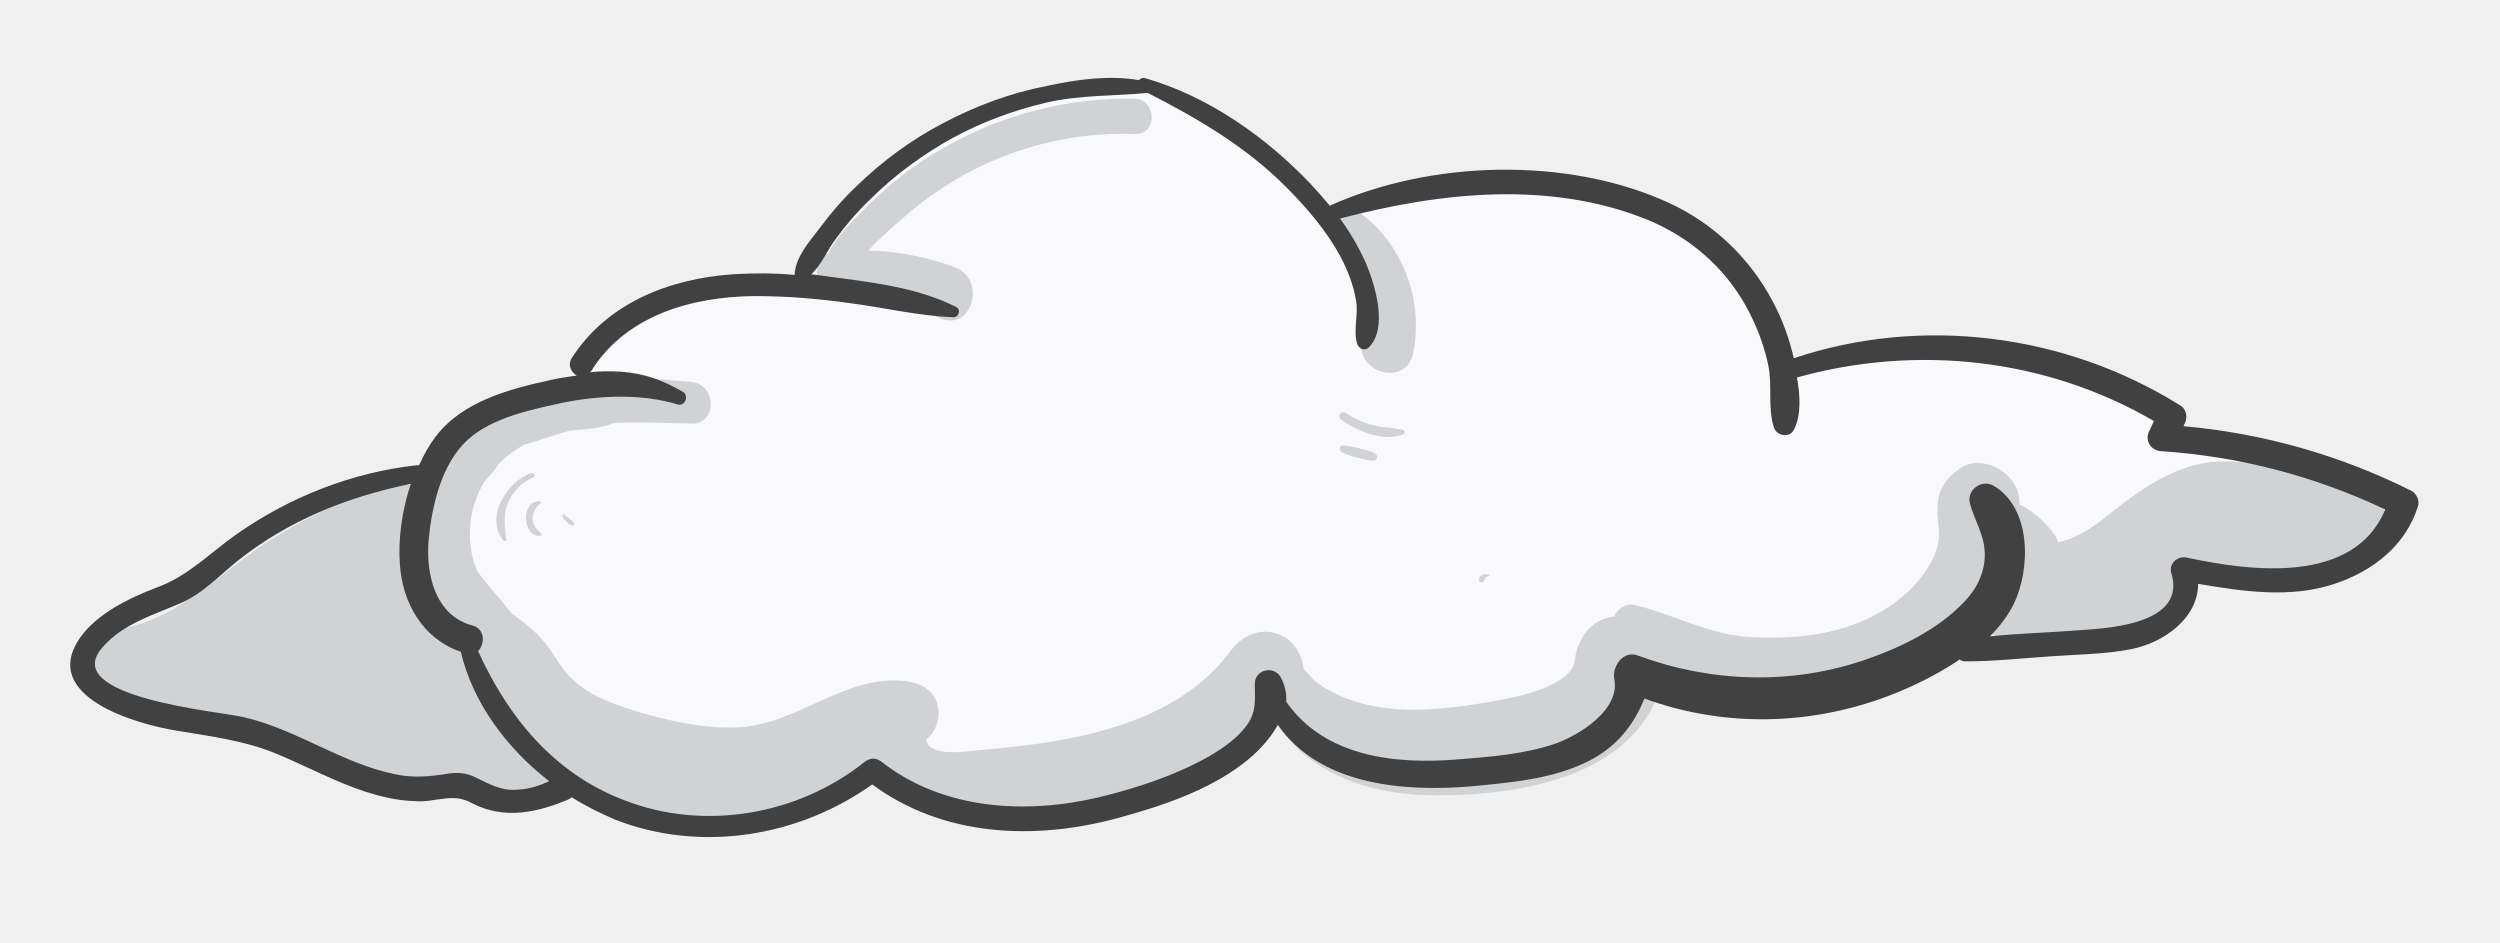
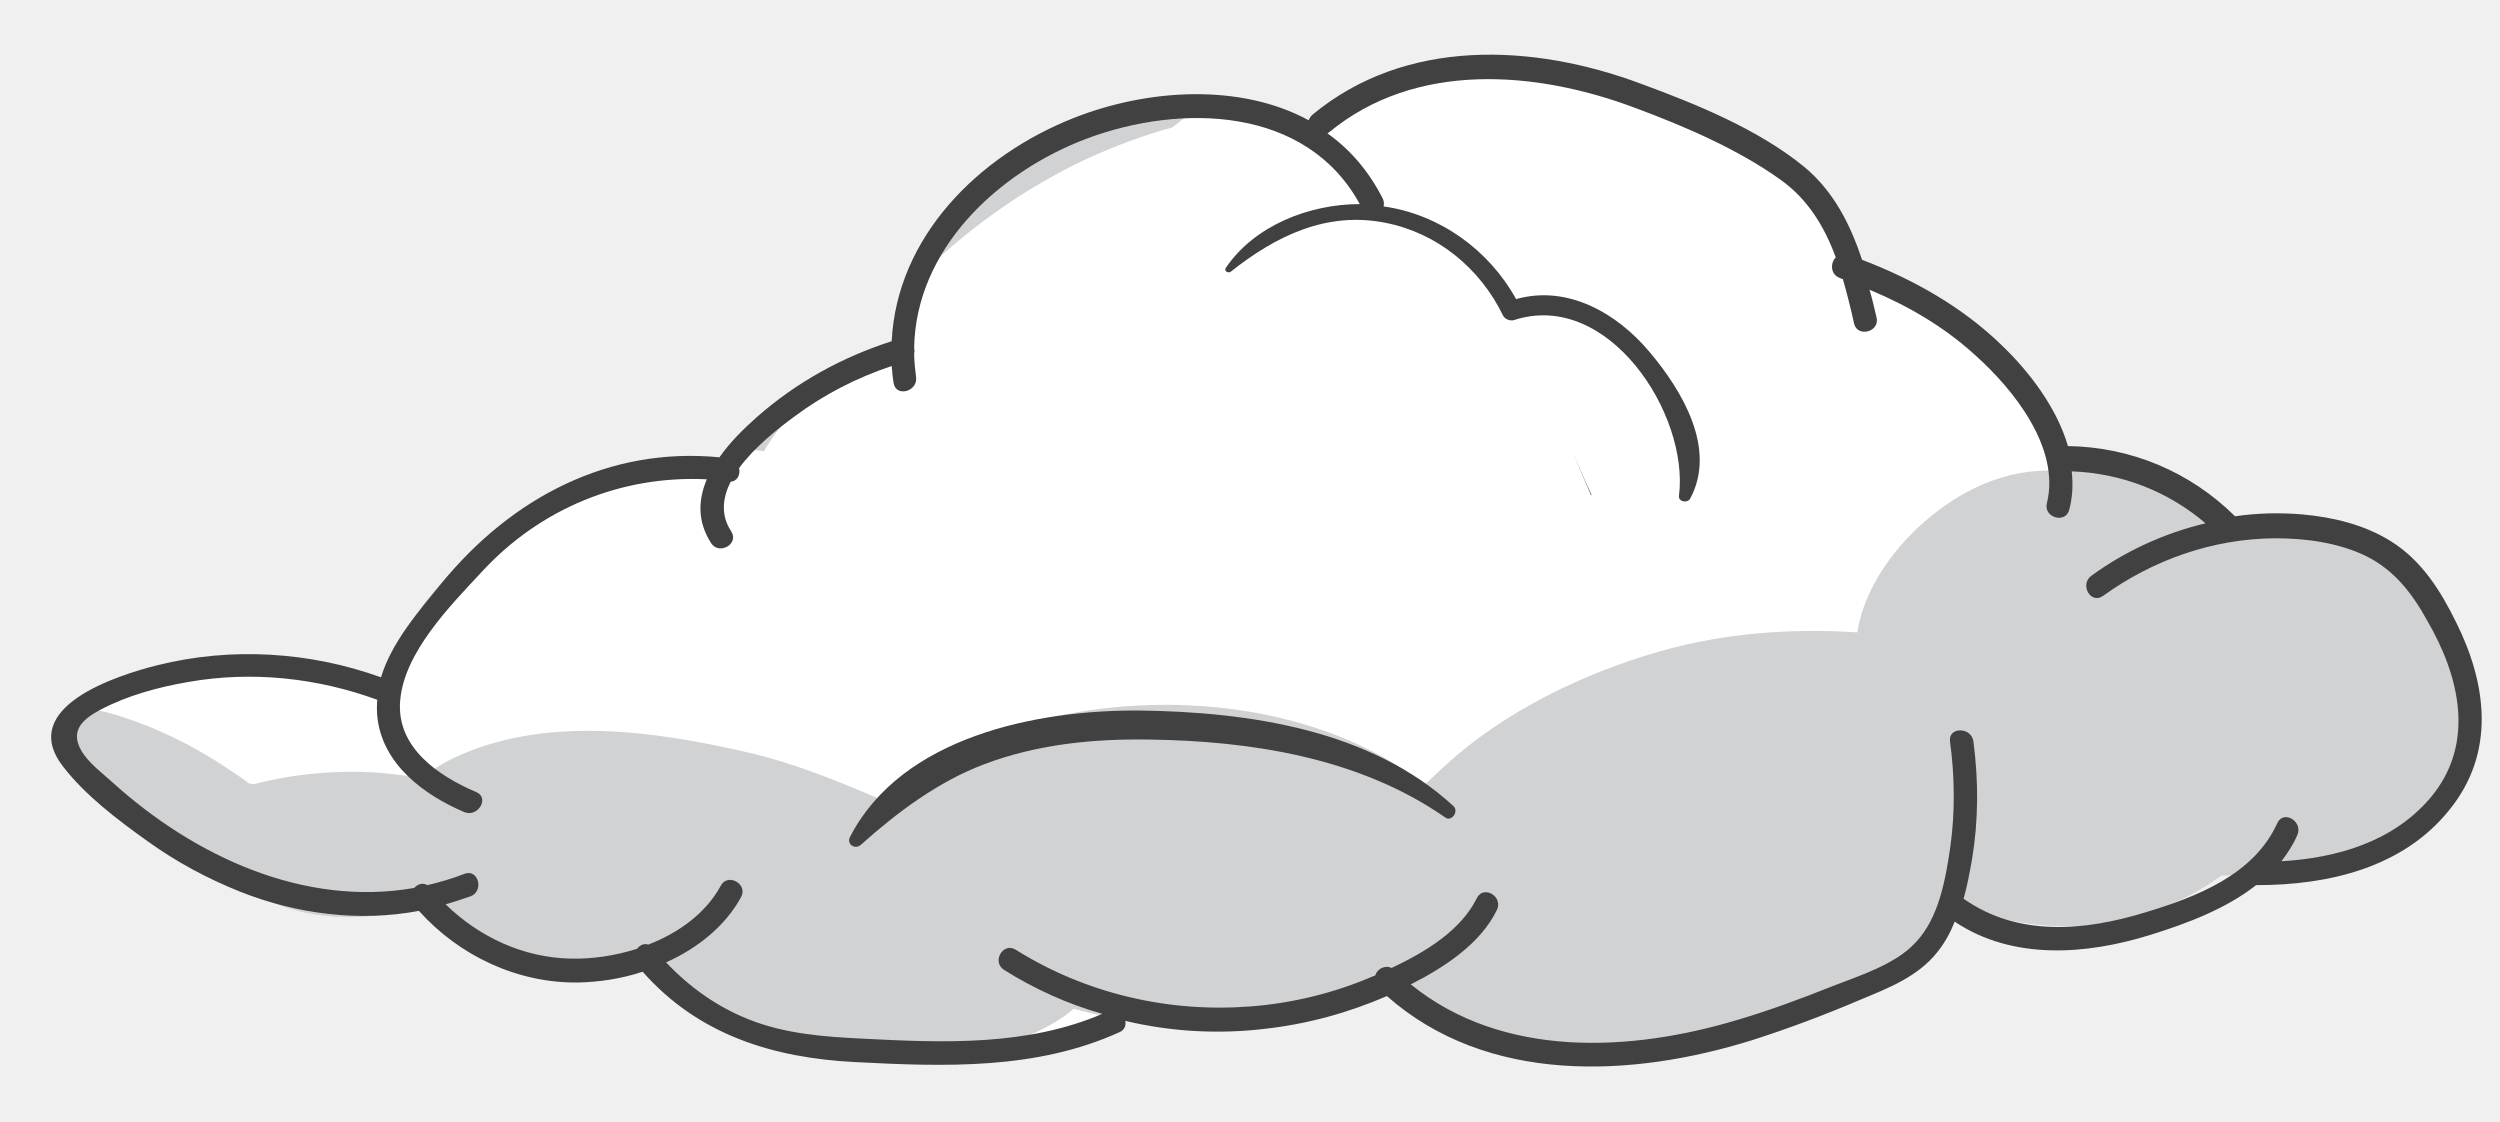
- <svg xmlns="http://www.w3.org/2000/svg" version="1.1" id="Layer_1" x="0px" y="0px" viewBox="0 0 390.1 147.1" enable-background="new 0 0 390.1 147.1" xml:space="preserve">
-   <path fill="#F9F9FB" d="M176.9,12.8c-10.8,1.1-21.8,3-31.5,8.1c-9.6,5.1-17.9,13.7-20.2,24.4c-7.7-0.8-15.5,0.3-22.7,3.1  c-5.6,2.2-11.5,6.9-10.8,12.9C86.4,61.6,81,62.8,76,64.7c-2.4,0.9-4.8,2.1-6.3,4.1c-1.2,1.6-1.6,3.6-2.1,5.5c-0.7,2.9-1.3,5.8-2,8.7  c-0.6,2.5-1.1,5.1-0.5,7.5c1,3.5,4.2,5.8,6.6,8.5c3.3,3.8,5,8.7,7.7,13.1c7.5,12.1,23.1,18.6,37,15.1c7.5-1.8,14.8-6.3,22.3-4.5  c2.6,0.6,5,2,7.6,3c11.8,4.7,25.1,1.4,36.9-3.2c7-2.7,14.8-7.3,15.1-14.7c3.3,7.8,12.1,12.2,20.6,12.8c8.5,0.6,16.8-2,24.9-4.6  c5.4-1.8,11.7-4.5,12.6-10.2c8.5,3.7,18.3,4.3,27.3,1.9c4.3-1.2,8.4-3.2,12.6-4.6c4.6-1.5,8.7-4.2,13-6.5  c10.1-5.3,21.3-8.2,31.8-12.5c3.2-1.3,6.5-2.9,8.4-5.8c1.8-2.9,1.3-7.6-1.9-9c-2.5-1.1-5.7,0-7.7-1.8c-1-0.9-1.4-2.3-2.2-3.4  c-1.1-1.6-2.8-2.5-4.6-3.3c-17.2-7.9-37.5-8.7-55.4-2.3c0.3-6.7-2.7-13.3-7.4-18.1s-10.8-7.9-17.2-9.9c-13.6-4.3-28.8-3.6-42,2  c-0.7,0.3-1.5,0.6-2.2,0.6c-1.1,0-2.1-0.8-3-1.5c-5.5-4.4-11-8.7-16.6-13.1C185.9,15.8,181.5,12.3,176.9,12.8z" />
-   <path fill="#D1D2D4" d="M232.5,89.8c-0.2-0.2-0.5-0.2-0.9-0.2c-0.4,0.1-0.8,0.4-0.8,0.8c-0.1,0.5,0.6,0.6,0.8,0.2  c0.1-0.2,0.1-0.4,0.3-0.6C232.1,89.9,232.3,89.9,232.5,89.8C232.5,89.8,232.5,89.8,232.5,89.8z" />
-   <path fill="#D1D2D4" d="M88.9,81c-0.3-0.2-0.6-0.4-0.8-0.7c-0.3-0.2-0.5,0.2-0.3,0.4c0.2,0.3,0.4,0.5,0.7,0.8  c0.2,0.2,0.4,0.5,0.8,0.5c0.1,0,0.3-0.1,0.3-0.3C89.5,81.4,89.2,81.2,88.9,81z" />
-   <path fill="#D1D2D4" d="M84.5,83.3c-0.7-0.7-1.4-1.3-1.4-2.4c0-0.8,0.5-1.9,1.2-2.3c0.2-0.1,0.1-0.4-0.2-0.4  c-0.7,0.1-1.1,0.2-1.5,0.8c-0.4,0.6-0.6,1.3-0.5,2c0,1.2,0.8,2.8,2.2,2.6C84.6,83.7,84.6,83.4,84.5,83.3z" />
-   <path fill="#D1D2D4" d="M82.9,73.8c-3.7,1.3-7.3,6.8-4.4,10.5c0.1,0.2,0.6,0.2,0.5-0.1c-0.2-1.8-0.5-3.5,0.1-5.3  c0.7-2,2.2-3.6,4.1-4.4C83.6,74.4,83.3,73.7,82.9,73.8z" />
-   <path fill="#D1D2D4" d="M214.8,71c-0.6-0.6-1.4-0.7-2.2-0.9c-1-0.3-1.9-0.5-2.9-0.6c-0.7-0.1-0.9,0.8-0.3,1.1  c0.9,0.4,1.8,0.7,2.8,0.9c0.8,0.2,1.6,0.5,2.4,0.3C214.9,71.6,215,71.3,214.8,71z" />
-   <path fill="#D1D2D4" d="M219,67.1c-1.5-0.4-3-0.3-4.5-0.7c-1.7-0.4-3.2-1.1-4.6-2c-0.7-0.4-1.3,0.6-0.6,1.1c2.5,1.8,6.8,3.6,9.8,2.2  C219.3,67.6,219.2,67.2,219,67.1z" />
-   <path fill="#D1D2D4" d="M177,15.4c-10.4-0.2-20.8,2.5-29.8,7.7c-4.4,2.5-8.6,5.7-12.1,9.3c-1.4,1.4-4.6,4.4-5.8,7.1  c-0.6,0.2-1.2,0.7-1.4,1.3c-0.4,1-0.7,1.7-0.2,2.8c1.5,2.9,5.8,2.3,8.6,2.8c3.6,0.7,7.1,1.9,10.5,3.3c4.9,2,7.2-6.1,2.2-8  c-4.3-1.6-8.9-2.5-13.5-2.6c1.7-1.9,3.7-3.6,5.3-5c3.3-2.9,6.9-5.4,10.7-7.4c7.9-4.1,16.7-6.1,25.6-5.8  C180.6,21.1,180.6,15.5,177,15.4z" />
-   <path fill="#D1D2D4" d="M212,33.1c-2.8-2-5.3,2.1-3.4,4.4c3.7,4.6,5.1,9.8,3.9,15.5c-1.1,5.2,6.8,7.4,8,2.2  C222.2,47,218.9,37.9,212,33.1z" />
-   <path fill="#D1D2D4" d="M367.1,76.1c-0.4,0-0.8,0-1.2,0c0-1.3-0.8-2.7-2.7-2.8c-3.1-0.2-6.2-0.3-9.3-0.7c-3-0.4-6-0.8-9-0.5  c-4.8,0.6-9.1,3.1-13,6c-3.3,2.4-6.6,5.7-10.7,6.5c-0.4-1-1.1-1.9-1.8-2.6c-1.2-1.4-2.7-2.5-4.3-3.3c0.1-1.3-0.3-2.6-1.3-3.9  c-1.8-2.3-5.6-3.5-8.1-1.6c-3.6,2.6-3.6,5.1-3.2,9.1c0.3,2.2-0.4,4.2-1.5,6c-2.6,4.4-7.2,7.5-11.9,9.2c-5.2,1.9-10.8,2.2-16.3,1.9  c-6-0.4-11.9-3.6-17.7-5c-1.3-0.3-2.8,0.6-3.2,1.8c-3.7,0.4-5.8,3.5-6.2,7c-0.4,2.9-5.6,4.6-8.2,5.3c-4.8,1.1-9.8,1.9-14.7,2.2  c-4.6,0.2-9.2-0.2-13.4-2c-1.6-0.7-3.1-1.5-4.4-2.6c-0.6-0.6-1.1-1.2-1.6-1.8c-0.2-2-1.3-3.9-3-4.9c-3.1-1.8-6.4-0.5-8.4,2.2  c-5.8,7.8-14.8,11.4-24,13.4c-4.8,1-9.8,1.6-14.7,2c-2.3,0.2-5.3,0.8-7.5-0.1c-0.6-0.3-0.9-0.5-1.3-1c0.4,0.5,0.2,0,0-0.5  c1.6-1.2,2.3-3.5,1.8-5.4c-0.6-2.3-2.6-3.4-4.9-3.7c-9.5-1.2-17.1,6.9-26.4,7.2c-4.8,0.2-9.7-0.8-14.3-2.1  c-4.1-1.2-8.6-2.6-11.7-5.7c-1.4-1.4-2.3-3.2-3.5-4.8c-1.4-1.9-3.1-3.3-5-4.7c-0.2-0.2-0.5-0.3-0.7-0.5c-0.7-0.9-1.4-1.8-2.2-2.7  c-1-1.2-2.1-2.5-3.1-3.8c-0.2-0.5-0.4-1.1-0.6-1.6c-1.2-4.4-0.5-8.7,1.6-12.3c0.8-1,1.7-1.9,2.4-3c1.1-1.1,2.3-2,3.7-2.8  c0.2-0.1,0.3-0.2,0.5-0.2c0.1,0,0.3,0,0.4-0.1c2.2-0.7,4.3-1.4,6.4-2c2.3-0.2,4.7-0.3,6.9-1.2c4.1-0.2,8.2,0,12,0.1  c4.2,0.2,4.1-6.2,0-6.5c-9.2-0.9-19-1.2-27.7,2.5c-6.6,2.8-11.5,8-13.6,14.6c-1-0.8-2.4-1.3-4-0.9c-8.7,1.8-16.6,5.6-23.7,10.8  c-6.3,4.6-12.7,10.7-20.8,11.6c-2,0.2-2.9,1.9-2.8,3.4c-0.3,0.5-0.6,1-0.9,1.6c-0.7,1-0.4,2.7,0.5,3.5c4.9,4.6,11.2,5.5,17.6,6.1  c3.5,0.3,6.9,0.4,10.4,1.1c5,5,12,5.9,18.6,7.6c0.6,0.2,1.2,0.2,1.7,0.1c1.6,0.6,3.2,0.8,5,0.6l0.2,0.1c1.2,0.4,2.3,0.1,3.1-0.6  c0.1,0,0.1,0,0.2,0c0.3,0,0.6-0.1,0.9-0.1c0.9,1.2,2.2,2,3.6,2.5c1.7,0.6,3.1,0.3,4.5-0.1c0.3,0.3,0.6,0.5,0.9,0.7  c0.9,0.5,1.9,0.8,3,0.7c1.9-0.1,3.4-1.5,3.8-3.3c2.5,1.9,5.3,3.5,8.6,4.5c9.4,3.1,19.4,1.7,28.8-0.9c4-1.1,8-2.3,11.6-4.4  c1.2,1.7,2.9,3.2,5,4.2c6.4,2.9,15.2,2.2,22,1.4c12.6-1.4,25.7-5.1,34.6-14.3c1.2,1.7,2.5,3.2,3.9,4.5c5.7,5.1,13.2,6.9,20.8,7  c14.2,0.1,32.7-3.1,36.1-18.9c3.2,1.9,6.7,3.2,10.5,4.3c7.1,2.1,14.3,2.2,21.5,0.1c6.5-1.9,12.9-5.6,17.4-10.8  c0.3-0.4,0.6-0.8,0.9-1.1c0.4,0.9,1.3,1.7,2.3,2c2.4,0.8,5.1,0.8,7.5-0.1c3.2,0.5,6.5,0.8,9.8,0.2c1.1-0.2,2.1-0.5,2.9-0.9  c0.1,0,0.1,0,0.2,0c4.2-0.3,6.1-4,8.3-7.1c0.5-0.6,0.6-1.4,0.5-2.2c0.3,0,0.7-0.1,1-0.1c0.9-0.1,1.7-0.2,2.6-0.4  c0.2,0.1,0.5,0.2,0.7,0.3c2.3,0.6,4.9,0.1,7.3-0.2c2.6-0.3,5.2-0.5,7.9-0.8c4.3-0.4,8.1-0.7,10.8-4.4  C373.9,80.4,370.7,76.2,367.1,76.1z" />
-   <path fill="#424142" d="M376.3,76.6c-11.2-5.6-23.2-9-35.6-10.1c0.1-0.1,0.1-0.3,0.2-0.4c0.5-1,0.3-2.3-0.8-2.9  c-17.8-11.1-40.2-14-60.2-7.3c-0.7-3.1-1.8-6.1-3.3-8.9c-3.6-6.8-9.3-12.2-16.3-15.4c-15.8-7.2-37.1-6.6-52.8,0.5c0,0,0,0,0,0  c-0.9-1.1-1.9-2.2-2.9-3.3c-7-7.4-16.1-13.8-25.9-16.6c-0.4-0.1-0.7,0-1,0.3c-4.7-0.8-9.7-0.1-14.3,0.9c-5.7,1.1-11.1,3.1-16.2,5.8  c-5,2.6-9.6,6-13.6,9.9c-2.1,2-4,4.2-5.7,6.5c-1.6,2.1-3.6,4.3-3.9,7c0,0.1,0,0.2,0,0.3c-3.2-0.3-6.5-0.3-9.7-0.1  c-9.9,0.7-19.6,4.5-25.1,13.1c-0.5,0.8-0.3,1.7,0.3,2.3c0.2,0.2,0.3,0.3,0.5,0.4c-1.4,0.2-2.8,0.4-4.1,0.7  c-6.4,1.4-13.7,3.3-17.9,8.8c-1,1.3-1.9,2.9-2.6,4.5c-0.1,0-0.2,0-0.4,0C55,73.7,45.3,77.5,37,83.3c-4.3,3-7.6,6.6-12.6,8.4  c-4.2,1.6-9.2,4-11.9,7.8c-6.4,9.2,8.8,13.5,15,14.5c5.3,0.9,10.5,1.5,15.6,3.6c4.6,1.9,9,4.3,13.8,5.9c2.5,0.8,5,1.4,7.6,1.5  c1.2,0.1,2.3,0,3.4-0.2c2.4-0.3,3.7-0.6,5.9,0.6c4.9,2.5,10.1,1.4,15-0.7c0.2-0.1,0.3-0.2,0.4-0.3c2.2,1.4,4.5,2.5,6.8,3.5  c13.3,5.2,28.6,2.7,40.1-5.5c11.1,8.2,25.4,8.8,38.5,5.2c6.6-1.8,13.8-4.2,19.3-8.4c2-1.5,4.2-3.7,5.5-6.1  c6.5,9.4,19.5,10.5,30.2,9.6c6.1-0.6,12.6-1.1,18.2-3.9c4.4-2.2,7.1-5.6,8.8-9.8c13.1,4.8,27.6,4.2,40.5-1.4  c2.8-1.2,5.9-2.8,8.7-4.7c0.2,0.2,0.5,0.3,0.9,0.3c4.5,0,9-0.5,13.5-0.8c4.1-0.3,8.3-0.3,12.3-1.1c5.2-1,10.5-4.9,10.5-10.2  c7,1.2,14.4,2.3,21.3,0c6-2,11.1-6,13-12.1C377.6,78.2,377.1,77,376.3,76.6z M81,123.2c-2.7,0.3-4.5-0.8-6.8-1.9  c-1.6-0.8-3.1-0.8-4.8-0.5c-2.7,0.4-5.1,0.6-7.8,0c-8.3-1.7-15.3-7-23.6-8.9c-3.8-0.9-28.9-3.1-22-10.9c3.1-3.6,7.8-5,12-6.8  c3.6-1.5,6.1-4.3,9.1-6.7c7.9-6.3,17.2-10,27-12c-1.4,4.2-2,8.7-1.7,12.6c0.4,6,3.6,11.6,9.5,13.6c1.9,8,7.2,15.1,13.8,20.2  C84.2,122.6,82.6,123.1,81,123.2z M341.2,87c-1.4-0.3-2.8,0.9-2.4,2.4c2.4,7.7-9,8.6-13.8,8.9c-4.8,0.4-9.7,0.5-14.5,1  c1.5-1.5,2.8-3.2,3.7-5c2.7-5.5,2.8-15-3.1-18.5c-1.9-1.1-4.3,0.7-3.7,2.8c0.7,2.6,2.2,4.8,2.3,7.6c0.1,2.9-1.1,5.5-3.1,7.6  c-4.1,4.4-10.1,7.3-15.7,9.2c-11.5,3.9-23.9,3.5-35.3-0.7c-2.3-0.9-4.1,1.7-3.7,3.7c0.9,4.8-5.5,8.7-9.1,10  c-4.9,1.7-10.3,2.1-15.4,2.5c-9.7,0.8-20.7-0.4-26.7-9c0.1-1.3-0.2-2.6-0.9-3.9c-1.1-1.8-4-1.1-4,1.1c0,2.4,0.3,4.3-1.2,6.4  c-1.5,2.1-3.7,3.6-5.9,4.9c-5.3,3-11.4,5-17.2,6.4c-11.4,2.7-24.3,2-33.9-5.5c-0.9-0.7-1.8-0.7-2.7,0c-10.4,8.3-25,10.8-37.4,6  c-11.1-4.2-18.2-13-22.9-23.3c1.1-1.1,1.1-3.5-0.9-4c-5.9-1.6-7.3-8.2-6.8-13.5c0.5-5.2,2-11.7,6-15.4c3.9-3.6,10.1-4.8,15.1-5.9  c5.6-1.1,12.1-1.4,17.7,0.3c1.2,0.4,1.9-1.4,0.8-2c-3.2-1.8-5.8-2.8-9.6-3.1c-1.6-0.1-3.3-0.1-4.9,0.1c0.2-0.1,0.4-0.3,0.5-0.6  c5.5-8.4,15.6-11.2,25.2-11.3c5,0,10,0.4,14.9,1.1c5.4,0.7,10.7,2,16.2,2.2c0.8,0,1.2-1.2,0.4-1.6c-5.4-2.7-11.3-3.6-17.3-4.4  c-1.7-0.2-3.5-0.5-5.3-0.7c1.6-1.5,2.5-3.8,3.8-5.5c1.6-2.2,3.4-4.3,5.4-6.2c3.8-3.8,8.2-7,12.9-9.6c4.6-2.5,9.5-4.3,14.6-5.5  c5.3-1.2,10.5-1,15.8-1.5c7.8,4,15.2,8.3,21.5,14.6c3.3,3.3,6.4,6.9,8.6,11c1.1,2.1,2,4.4,2.4,6.8c0.4,2.3-0.5,4.7,0.2,6.8  c0.3,0.8,1.2,1.1,1.8,0.5c3-3,1-9.6-0.4-13c-1.1-2.5-2.5-4.9-4.1-7.1c15.6-4.1,32.7-6,48,0.2c6.5,2.7,11.9,7.3,15.3,13.4  c1.6,2.9,2.8,5.9,3.5,9.2c0.7,3.1-0.1,6.8,0.9,9.8c0.4,1.3,2.4,1.7,3.1,0.4c1.2-2.3,1-5.4,0.5-8.2c18.7-5.2,38.9-3,55.7,6.8  c-0.2,0.5-0.5,1-0.7,1.5c-0.8,1.5,0.2,3.1,1.8,3.2c12.2,0.8,24,3.9,35,9.1C367.3,91.2,351.4,89.2,341.2,87z" />
+ <svg xmlns="http://www.w3.org/2000/svg" xmlns:xlink="http://www.w3.org/1999/xlink" version="1.1" id="Layer_1" x="0px" y="0px" viewBox="0 0 534.1 239.5" style="enable-background:new 0 0 534.1 239.5;" xml:space="preserve">
+   <style type="text/css">
+ 	.st0{clip-path:url(#SVGID_2_);fill:#FFFFFF;}
+ 	.st1{clip-path:url(#SVGID_2_);fill:#D1D2D4;}
+ 	.st2{clip-path:url(#SVGID_2_);}
+ 	.st3{fill:#FFFFFF;}
+ 	.st4{fill:#424142;}
+ </style>
+   <g>
+     <g>
+       <defs>
+         <path id="SVGID_1_" d="M525.9,150.6c-0.4-9.4-3.5-19.2-10.7-25.8c-7.1-6.6-15.9-10.7-25.8-10.7h-10.8c-9.4-9.2-22.2-15-35.3-14.2     c-1,0.1-2,0.2-3,0.3c-2.4-9-7-17.2-13.3-24.5c-7.6-8.8-17.6-14.7-28.4-18.4c-3.2-5.6-7.1-10.8-11.6-15.8     c-14.7-16.2-35.4-24.2-56.7-26.3c-17.4-1.7-34.7,3.1-49.2,12.3c-2.1-1-4.3-1.8-6.6-2.3c-13.2-3.1-27.1-4.1-40.3-0.2     c-13.9,4.1-25.8,13.3-33.4,25.6c-4.3,6.9-6.8,15.1-7.3,23.4c-6.7,1.9-13.2,4.5-19.3,7.9c-7.7,4.3-14.4,9.9-19.6,16.6     c-14.9,1.7-29.4,5.4-43,12.6c-14.5,7.7-25.8,20.6-29.9,36.3c-18.6-7.7-40.5-7.7-59,1c-1.4,0.6-2.3,1.5-2.9,2.5     c-0.1,0-0.2,0-0.3,0.1c-6.3,1-6.3,9.9-1.7,12.8c14.5,9.1,25.1,23.3,41.4,29.4c11.2,4.2,22.7,3.1,33.7-0.4     c5.6,5.9,12.7,10.5,21.1,13.2c8.1,2.6,17,1.5,24.8-2.1c7.3,8.3,17.2,14.2,27.7,17.8c10.2,3.5,21.8,4.1,32.5,3.2     c12-1,24-2.9,35.5-6.8c0.8-0.3,1.6-0.6,2.4-0.9c8.8,2.2,18.3,2.8,27.1,2c11.7-1.1,22-3.5,32.4-7.5c11.7,7.3,24.6,11.1,39.2,12     c12.8,0.8,26.3-1.8,38.6-5.2c15.1-4.2,30.1-11,41-22.6c0.9-1,1.8-2,2.6-3.1c3.6,1.6,7.3,2.9,11,3.7c13.4,2.8,25.1,1.2,37.5-4.5     c3-1.4,5.7-3.1,8.3-5h15c9.4,0,19.2-4.1,25.8-10.7C521.5,170.1,526.3,159.7,525.9,150.6z" />
+       </defs>
+       <use xlink:href="#SVGID_1_" style="overflow:visible;fill:#FFFFFF;" />
+       <clipPath id="SVGID_2_">
+         <use xlink:href="#SVGID_1_" style="overflow:visible;" />
+       </clipPath>
+       <path class="st0" d="M402.9,98.3c-2.8-1.1-7.5,0-9.4,2.5c-2.9,3.7-3.9,7.2-4.3,11.4c-0.8-0.2-1.5-0.4-2.3-0.5    c0.1-0.7,0.1-1.4,0.1-2.2c0.8-1.9,1.2-3.8,1.2-6c-0.1,0-0.1,0-0.2,0.1c-0.2-5.4-3.7-10.8-9.5-12.2c-3.7-1.8-8.4-2.2-11.8-1.1    c-14.2,4.5-28.5,22.9-20.3,37.7c0.2,0.4,0.4,0.7,0.7,1.1c-0.3,0.5-0.7,1-1,1.5c-0.6,0.9-0.8,1.8-0.7,2.6c0,0.6,0,1.1,0.2,1.6    c-2.8,2.2-5.7,4.3-8.6,6.2c-0.8,0.5-1.6,1.1-2.4,1.6c-0.5,0.1-1,0.1-1.5,0.2c-0.7,0-1.4-0.1-2.1-0.1c-1-0.1-2-0.2-2.9-0.3    c-0.4-0.1-1.1-0.2-2.2-0.3c-4.6-0.6-9.3-0.9-13.9-1.5c-0.5-0.1-6.7-1-2-0.3c-2.8-0.4-5.3-0.7-8-0.8c-0.3,0-0.7,0-1-0.1    c-0.5-0.3-1-0.7-1.5-1.1c-2.6-1.7-5.1-2.6-8.2-2.6c-2.3,0-4.7,1.3-5.8,3.3c0.7-1.2,0.2-0.6-0.2,0.1c-0.2-0.1-0.5-0.1-0.7-0.2    c-1.6-0.4-3.3-0.6-5-0.4c-4.4,0.5-7,2.5-8.6,6.5c-0.1,0.2-0.1,0.4-0.2,0.7c-3.9-0.3-8,0.3-11.4,1.9c-2.5-0.7-5.1-0.9-8-0.2    c-0.5-2.3-2.1-3.8-4.1-4.4c2.9-12.1-9.9-25.6-22.4-21c-12.8,4.7-20.6,17.7-24.2,31.2c-2.4,1.7-4.1,4.4-3.7,7.5    c0.1,0.7,0.2,1.4,0.3,2c-0.3,1-0.4,2-0.4,3.1c-2.6-1.5-5.2-2.8-8.1-3.5c-2.5-0.6-4.3,2-3.2,4.2c2.7,5.7,9.1,10.5,15.6,13.8    c3.7,6.1,10.4,10.1,17.7,10.4c1.1,0.7,2.3,1.4,3.5,2c5,3.6,10.6,6.5,16.4,8.1c16.2,4.6,37.2-1,47-15.2c2.9-2.1,5.8-4.4,8.1-7.2    c14.3,6,31.9,7.1,47.2,5.5c16.8-1.7,32.9-6,46-17.2c5-4.3,9.5-9.8,12.5-15.7c1.1-2.2,2-4.5,2.7-6.8c3.1-2,5.8-4.3,7.9-7    C418.7,125.6,418.1,104.1,402.9,98.3z" />
+       <path class="st0" d="M327.1,38.3c-3.7-4.9-7.3-10-11.8-14.3c-6.1-5.8-14.8-12.2-23.8-9.3c-9.3,3-14.3,11.9-12.2,21.5    c1.1,4.7,3.7,8.4,6.6,12c0.1,0.2,1.2,1.5,1.5,1.9c0.2,0.3,0.5,0.7,0.9,1.2c0.7,0.9,1.4,1.8,2.1,2.7c3.3,3.9,6.9,7.6,10.3,11.6    c0.7,0.9,1.4,1.7,2.1,2.6c0.1,0.1,0.8,0.9,1.3,1.5c0.3,0.5,0.9,1.3,1,1.5c1.1,1.7,2.3,3.5,3.9,4.8c6.6,5.2,15.7,6.6,22.2,0    C342.6,64.3,335.2,49,327.1,38.3z" />
+       <path class="st1" d="M530.1,151.7c1.4-4.7,1.8-9.9,0.7-14.7c-1.9-7.6-6.7-13.4-12.6-18.4c-12.2-10.3-27.9-20.3-44.3-13.3    c-1.1,0.5-2.2,1.1-3.1,1.7c-0.1,0-0.2,0-0.4,0c-2.3-2.5-4.9-4.8-7.8-6.5c-6.9-4-16.6-6-23.2-1.4c-1.1-0.5-2.3-0.9-3.5-0.9    c-0.5-2.7-1.1-5.3-2-7.9c-5.5-16.5-23.3-35.7-42.2-26.7c-1.3,0.6-2.3,1.5-3.2,2.6c-4,1.5-6.2,7-5.1,10.8c1.4,5,5.9,7.7,8.5,12    c2.2,3.7,3.4,7.1,4.1,11.6c0-0.1,0.1,1.1,0.1,1.3c0.1,1.4,0.1,2.8,0.1,4.2c0,1.2-0.1,2.3-0.2,3.5c-0.1,0.9-0.1,0.9,0,0l-0.3,1.4    c-1.5,5.5-2.2,8.3-4.7,12.8c-3.5,6.3-8,11.3-13.5,16.3c3.3-7,5.7-14.5,6.8-22.3c0.9-6.1-1.5-12.4-8-14.1c-5.4-1.5-13.3,1.8-14.1,8    c-2,14.5-8.3,27.1-18.8,37.3c-5.1,5-10.9,8.9-17.5,11.9c-7,3.1-15.6,3.9-21.7,9.8c-5.1,4.9-9.2,10.2-15.1,14.1    c-6.2,4.1-12.4,6.8-19.4,8.7c-6.2,1.7-12.3,2.4-18.5,2.2c-0.5-0.7-0.9-1.5-1.3-2.4c-2.7-6.1-3.1-12.7-3.1-19.4    c1-4.8,1-9.9-0.2-14.7c-0.1-1.3-0.2-2.6-0.4-3.8c0.9-5.1,0.6-10.2-2.3-13.8c-0.7-0.9-2-0.6-2.7,0c-5.3,4.4-5.5,13.6-7.5,19.7    c-2.5,7.5-6.9,14.4-14.1,18c-7.6,3.9-17.4,4.9-25.9,4.5c-3.5-0.2-6.9-0.8-10.3-1.8c-8.5-3.9-15.8-10.1-20.5-18.6    c-8.2-14.6-5.5-30.6,1.3-45.3c3.2-6.9,7.1-13.6,12.3-19.2c5.3-5.7,11.6-8.8,17.9-13c1.5-1,1.7-4-0.3-4.6c3.6-2.7,4.7-7.2,3.8-11.3    c0.2-0.3,0.4-0.6,0.6-0.8c17.4-25.5,51.3-47.7,81.6-29.3c12.7,7.7,24.2-12.2,11.6-19.9c-18.9-11.5-43.2-12.6-63.7-4.4    c-20.8,8.3-36.9,23.6-49.4,41.9c-1.2,1.7-1.7,3.7-1.6,5.7c-12.2,4.7-22.8,13-30.3,23.8c-18.3,2.7-35.3,10.9-48.9,23.7    c-9.2,8.7-18.7,21.6-22.5,35.1c0.9-6.2-3.2-13.3-10.3-13.9c-0.4-2.1-1.4-4-3-5.7c-4.2-4.2-12.2-4.7-16.3,0    c-1.4,1.6-2.4,3.2-3.3,4.8c-5-0.4-9.3,2.9-11.5,7.1c-0.3,0.5-0.5,1-0.7,1.5c-0.8,0.3-1.6,0.6-2.3,1.1c-2-2.3-4.7-3.9-8.2-3.7    c-5.1,0.2-11.1,4.3-11.5,9.8c-2.7-0.8-5.4-1.3-8.3-1.6c-7-0.7-13,6.5-13,13c0,7.6,6,12.3,13,13c5.5,0.5,12.5,5.9,18.2,9.4    c7.6,4.7,15.6,8.5,23.9,11.7c13.7,5.2,28.4,7.9,43.1,8.1c0.5,0.5,1.1,1,1.7,1.5c13.9,10.5,32.7,14.2,49.6,9.8    c12.6,11.9,30,18,47.3,17.8c9.8-0.1,19.8-2.1,29-5.5c5.4-2,12-4.4,16.7-8.5c22.7,6.5,48.5,2.7,68.7-9.5c0.3,1.7,1.4,3.4,2.7,4.4    c-0.1,1,0.2,2.1,1.2,2.9c3.3,2.9,8.8,5.6,13.7,5.2c1.9,1.2,3.9,2.2,5.9,3c1.9,0.7,3.7,1.3,5.6,1.8c0.9,0.6,1.9,1,3.1,1.1    c1.7,0.1,3.4,0.2,5.1,0.2c11.8,0.7,23.8-2.6,35.1-5.8c8.2-2.3,16.4-4.6,24.6-6.8c7.3-2,14.9-4.3,21.1-8.9c1.6-1.2,3.2-2.5,4.6-4    c14.8,5.6,31.4,2.7,45.9-3.2c6.3-2.6,12.1-5.7,17.3-9.5c4.1,1.4,9,1.7,13.1,1.3c12.3-1.3,22.9-7.6,29.4-18.1    c1.5-2.5,2-4.9,1.7-7.1c0.7-1.9,1.1-3.9,0.8-6c0-0.3-0.1-0.6-0.1-0.8c0-0.1,0.1-0.2,0.1-0.3C529.3,154.1,529.7,152.9,530.1,151.7z     M98,174.7c0-1-0.1-2-0.1-2.9c0.1,1,0.2,2,0.3,3C98.1,174.7,98,174.7,98,174.7z" />
+       <g class="st2">
+         <path class="st3" d="M142.5,175.4c0.2,0,0.4,0,0.7,0c0,0,0,0,0,0C142.9,175.4,142.7,175.4,142.5,175.4z" />
+         <path class="st3" d="M511.4,109.9c-11.7-3.8-25.7-3.5-38.6-1.7c1.2-0.5,2.4-0.9,3.6-1.4c2.3-0.9,4.6-1.8,6.9-2.7     c4.5-1.8,6.8-4.1,9.7-7.9c5.1-6.8-0.1-18.5-8.2-20.1c-10.8-2.1-21.9,4.7-31.4,9.5c-3,1.6-6.1,3.1-9.1,4.8     c-0.6-0.9-1.2-1.7-1.9-2.5c-1.6-1.9-4.4-2.4-6.8-1.8c-2.4-6.8-6.4-13.1-12-18.5c-7.7-7.4-18-13.7-28.1-16.9     c-0.3-0.1-0.6-0.2-0.9-0.3c-0.4-0.7-0.8-1.4-1.2-2.1c-4-6.6-11.5-15.1-20.1-14c-5.4,0.7-11.8,4.5-11.1,11.1     c0.3,2.2,0.7,3.9,1.2,5.5c-5.6,4-6.9,10.2-4,16.5c0.9,1.9,2.1,3.8,3.5,5.2c1.1,1.1,2.5,1.9,3.8,2.9c0,0,0.1,0.1,0.7,0.6     c0.2,0.2,0.5,0.4,0.7,0.5c0,0.2,0,0.3,0,0.5c0,5.6,0.3,11.2,0.2,16.7c-2.9-1-6.2-0.2-6.7,3.5c-0.3,2.5-1.8,5.7-2.8,8.1     c-1.1,2.6-2.7,4.8-4.5,7c-4,4.9-8,8.8-13,12.5c-5.6,4.1-13,6.9-16.8,13c-1,1.7-1.8,3.4-2.3,5.2c-0.4-0.3-0.8-0.7-1.3-1     c-2.1-1.2-4.2-2-6.5-2.6c-14.5-4-26.9,7.1-27.8,21.2c-0.1,1.5,0,3,0.2,4.5c-5.7,1.6-11.5,3-17.3,4.5c-1.1,0.3-1.4,0.4-1.5,0.5     c-0.1,0-0.4,0-1.3,0c-1.1,0.1-2.2,0.1-3.3,0c-0.2-0.1-0.5-0.1-0.9-0.2c-0.2-0.1-3.7-1.4-2.9-0.9c-0.4-0.2-0.8-0.4-1.1-0.5     c0.1-0.1,0.1-0.3,0.2-0.4c7-2.5,12.9-10.6,10-18.3c-2.2-6-5.3-12.3-10.2-16.8c1-2,2-4.1,2.7-6.8c1.2-4.5-1.5-11-6.7-11.7     c-7.9-1.1-13.6,1.3-19.3,6.9c-3.7,3.6-6.2,8.4-7.6,13.4c-1.1,1.1-2.1,2.4-2.9,3.8c-4.4,7.1-4.8,15.4-2.3,22.4     c-3.3,0-6.6-0.1-9.9-0.3c-5.5-0.3-11-1.1-16.6-1.3c0.2-0.6,0.4-1.2,0.5-1.8c0.7-4.3,0.8-7.9-1.3-11.9c-1-2-2.3-3.9-3.5-5.7     c-2.4-3.7-5.1-7.4-8.3-10.5c0.1-0.5,0.3-1,0.4-1.5c0.6,0,1.3-0.1,1.9-0.3c1.6-0.4,2.3-1.3,3.5-2.3c-2.9,2.4,3.1-3.2,3.1-3.3     c2.1-3.2,2.1-6.6,3.3-10.1c0.2-0.7,0.5-1.4,0.8-2c4.8-5.5,9.8-11,15.5-15.4c3.6-2.8,3.8-8.9,1.7-12.6     c5.8-6.6,12.4-12.5,19.2-17.3c1-0.7,2-1.4,3-2c1.3,2.1,3.2,4.2,5.7,6.1c3,2.3,7.8,1.7,10.8,0c4-2.3,7.6-5,10.3-8.9     c1-1.5,2.7-3.3,5.2-5.7c2.3-2.3,5.6-5.5,7.6-7c0.5-0.3,3-1.9,4.2-2.6c0.3-0.2,3.1-1.3,2.8-1.3c6.4-2.2,13.2-3.2,19.9-4.4     c6.4-1.1,13.1-3.7,19.6-3.8c8.5-0.2,10.5-12.7,2-14.9c-4.2-1.1-8.2-3.3-12.3-4.8c-4.9-1.8-9.4-3-14.6-3.5     c-10.3-1.1-20.2,0.6-29.7,4.7c-4.9,2.1-11,5.8-16.7,10.5c-6.1,1.7-12.1,3.9-17.8,6.5c-20.8,9.6-40.3,26.1-52.6,45.4     c-0.7,1.1-1.5,2.3-2.2,3.5c-0.8,0.4-1.5,0.8-2.2,1.3c-1.9,0.7-3.8,2-5.7,3.7c-2.6,2.5-4.9,5.6-6.8,8.8c-0.9-0.1-1.8-0.2-2.8-0.4     c-12.4-1.4-24.6,2-35.8,7.2c-10.1,4.7-19.1,11.8-26.5,20c-5,5.6-9.7,11.6-12.3,18.2c-4.2-1.5-8.6-2.6-12.9-3.5     c-10.7-2.1-21.3-2.9-32.2-2.9c-10.6,0-21.6-0.2-32.1,1.4c-9.5,1.4-22,4.4-26.9,13.5c-6,11,4.2,16.7,14,16.7     c19,0.1,38.2-0.4,57.2,0.8c10.7,0.7,18,1.8,28.5,4.2c2,0.5,4.1,1,6.1,1.6c0.3,3.1,1.3,6,3.5,8.3c1.8,1.9,3.9,2.8,6.5,3.3     c0.5,0.1,1.4,0.2,2.1,0.3c1.7,0.1,3.2-0.3,4.7-1c1.6-0.7,1.9-0.8,1-0.4c-0.9,0.3,2.2-0.5,3-0.8c2.2-0.8,4.4-1.8,6.5-3     c0.8-0.2,1.7-0.5,2.4-0.8c-0.3,0.1,3.3-1.3,4.1-1.6c0.7-0.2,1.3-0.4,1.3-0.4c1.7-0.5,3.4-0.9,5.1-1.2c0.4-0.1,0.8-0.1,1.2-0.2     c0.2,0,0.5,0,0.8,0c3.5-0.1,7-0.1,10.5,0c0.7,0,1.5,0.1,2.2,0.2c-0.9-0.1-0.8-0.2,0.6,0c0,0,0,0,0,0c0,0,0.1,0,0.1,0     c0,0-0.1,0-0.1,0c2.2,0.4,4.4,0.9,6.6,1.5c0.7,0.2,1.4,0.4,2.2,0.7c0.2,0.1,1.8,0.7,2.5,0.9c0.3,0.1,0.5,0.2,0.6,0.3     c1.1,0.6,2.2,1.1,3.4,1.7c3.1,1.5,6.2,3.5,9.5,4.7c2.3,3.7,5.6,6.9,9.5,9c9.3,5.1,21,5.3,31.4,5c7.4-0.2,16.9-1.5,25.6-4.5     c10.2,7,22.2,9.9,34.5,8.2c6.5-0.9,13.4-2.8,19.9-5.4c8.6,8.3,22.9,12.1,33.8,13.9c15.3,2.6,30.9,0.1,45.7-4.3     c14.8-4.4,27.7-11.7,35.8-25.2c3.2-5.4,6.3-11.8,8.4-18.4c5.8-0.6,11.4-3.6,16.4-7.6c0.5-0.1,0.9-0.2,1.4-0.3     c5.7,0.5,11.7-2,17.2-3.8c11.7-2.6,20.2-3.9,32.6-3.1c0.2,0,1.4,0.1,2.2,0.2c0.8,0.1,2.2,0.4,2.5,0.4c2.5,0.5,4.9,1.2,7.4,2     c0.4,0.1,0.7,0.2,0.9,0.3c0.2,0.1,0.4,0.2,0.6,0.3c1.1,0.6,2.2,1.2,3.3,1.8c3.2,1.7,6.7,2.7,10,4c5.1,2.1,11.7-0.6,15.3-4.5     c4.9-2,8.8-6.1,10.7-12.2C537.3,126.1,524.2,114,511.4,109.9z" />
+       </g>
+       <path class="st0" d="M526.2,114c0.8-0.7,1.6-1.6,2.2-2.6c2.4-4.1,1.6-9.3-1.6-12.8c-8.7-9.3-23.8-13.8-36-16.4    c-14-3-28.5-2.3-42.5-0.3c-25.4,3.7-55,14.2-70.7,35.6c-1.5,2-1.4,5-0.5,7.3c-0.9,0.7-1.7,1.4-2.6,2.1c-3.2,2.6-6.1,5.5-8.1,8.9    c-3.6,0-7,1.6-8.9,4.9c-2.1,3.5-1.9,9.5,1.6,12.2c9.5,7.5,20,11.7,32.1,13c10.5,1.1,21.8,0,31.8-3.7c9.6-3.6,18.2-9,25.3-16.5    c1.9-2,3.5-4.1,4.9-6.3c0.2-0.1,0.4-0.2,0.6-0.3c-0.5,0.4,4.1-1.5,4.7-1.6c2.3-0.7,4.6-1.2,6.9-1.8c1.7-0.4,3.5-0.7,5.2-1    c1.9-0.3,2.3-0.4,1.2-0.2c1.2-0.1,2.4-0.3,3.6-0.4c8.4-0.7,17-1,25.4-0.3c0.7,0.1,1.1,0.1,1.2,0.1c0,0,0.2,0.1,1.2,0.3    c2.1,0.4,4.1,0.7,6.2,1.2c6,1.7,10.2,2.6,16.2-0.2c3.6-1.6,5.4-6,5.5-9.7C531.3,120.8,529.3,117,526.2,114z" />
+       <path class="st1" d="M535.9,172.1c0.1-0.5,0.3-1,0.4-1.5c1-4.7,0.3-8.9-1.4-12.3c0.4-3.1,0.1-6.4-1.1-9.8    c-2.6-7.5-7.6-14.4-13-20.1c-4.6-4.9-10.6-9-16.7-11.8c-4.5-2.1-10.2-3.8-15.5-3.9c-5.2-1.5-10.6-2.3-16-2.9    c-2-3.1-5.3-5.7-8.3-7.6c-4.9-3.1-11-4.2-16.7-4.4c-2.5-0.1-5,1.1-6.8,2.9c-2.5-0.3-5-0.2-7.5,0.1c-10.2,1.3-19.5,7.3-26.4,14.8    c-4.8,5.3-9,12.2-10.1,19.5c-14.1-0.9-28.2,0.1-42,4c-16.5,4.7-33.3,12.8-46,24.4c-1.4,1.3-2.9,2.7-4.4,4.1    c-22.3-17.2-55.2-20.4-81.7-13.9c-12.3,3-23.9,9.3-33.9,17.4c-0.6-0.3-1.2-0.5-1.8-0.8c-8.9-3.8-17.6-7.3-27-9.5    c-20.3-4.7-43.9-8.1-63.4,1.3c-2.3,1.1-4.4,2.5-6.4,4.1c-2.6-0.4-5.3-0.7-8-1c-8.8-0.8-19-0.1-28.6,2.5c-1.6-1.3-3.3-2.4-4.8-3.4    c-7.4-5-16-9.2-24.5-11.7c-8.2-2.4-18-2.5-26.2,0.3c-8.7,2.9-18.3,10.5-18.1,20.5c0.1,4.3,3.3,9.7,7.9,10.4    c4.1,0.6,7.1,0.3,11.1-0.6c0.1,0,2.1-0.5,2.6-0.6c1.1-0.2,2.3-0.3,3.4-0.4c1.5-0.1,2.9-0.2,4.4-0.2c0.3,0,2.1,0.2,2.7,0.2    c1,0.2,2.7,0.5,3,0.5c1.8,0.3,3.5,0.8,5.2,1.3c1.7,0.5,3.3,1.1,4.9,1.8c-1.7,2.5-3.1,5.1-4.2,8.1c-2.7,7.4,4.3,15.5,11.7,15.4    c9.4-0.2,19.1-3.8,28.3-6c2.4-0.6,4.8-1,7.3-1.5c0,0,0,0,0,0c0,0,0,0,0.1,0c1.1-0.1,2.2-0.3,3.3-0.4c3.7-0.4,7.3-0.7,11-0.7    c1.3,2.2,2.9,4.1,5.3,5.5c1.3,0.8,5.5,2.6,7.5,1.8c0.4,0,0.8,0.1,1.2,0.1c5.2,0.7,9.4-0.7,14-2.7c0.1,0,0.4-0.1,0.8-0.3    c0.5,0.1,1,0.2,1.5,0.4c4.7,1.2,9.3,3.2,14,4.4c6.6,1.7,14.1-0.7,16.9-6.6c2,0.4,4.1,0.8,6.1,1.3c4.4,1,8.8,2,13.2,2.8    c-1.4,5.3-1.7,10.7-0.2,15.7c0.8,2.7,3.8,4.7,6.7,3.8c3.5-1.2,6.5-2.1,9.5-4.5c2.1-1.7,3.4-2.9,5.4-4.3c2.2-1.6,4.4-3.1,6.7-4.5    c7.3,1.5,14.6,2.1,21,2.1c10.2,0,20.3-1.4,30.3-2.9c1.8-0.3,2.4-0.4,5-0.5c0.9,0,1.9-0.1,2.9,0c0,0.1,1.5,0.5,1.7,0.5    c1,0.4,1.6,0.6,1.8,0.6c0.8,0.4,1.5,0.7,2.3,1.1c2.6,1.3,5.3,2.5,8,3.7c13.2,5.7,26.8,9.8,40.8,11.6c9.2,19.5,34.7,25,51.1,9.5    c0.3-0.3,0.7-0.6,1-0.9c2.7-2,5.3-4.1,7.7-6.5c1.4-1.4,2.7-2.9,4.1-4.2c1-0.6,2-1.1,3-1.7c3.3-1.1,6.6-2,10-2.7c0.8,0,1.5,0,2.3,0    c0.5,0.1,1,0.3,1.5,0.5c0.7,0.3,1.3,0.7,1.9,1.1c12.9,9.7,29.9,10.9,43.2,0.6c7.8-6,12.4-14.8,13.4-24c5.5,0.3,11,0.1,16.2-0.2    c16.9-1,33.5-4.2,49.7-9.1c0.5,0.4,1,0.9,1.5,1.3c6.5,5.6,18.1,5.9,22.5-2.9C537,184.8,537.7,178.3,535.9,172.1z" />
+     </g>
+     <path class="st4" d="M524.7,132.9c-3.3-6.7-7.3-13.1-13.8-17.2c-5.7-3.6-12.4-5.2-19-5.8c-4.8-0.4-9.7-0.3-14.4,0.4   c-9.6-9.5-22.2-14.8-35.7-15c-2.4-8.2-8.2-15.8-14-21.4c-8.5-8.3-19-14.2-30-18.4c-2.5-7.6-6.1-14.7-12.4-19.9   c-9.8-8-23.1-13.4-34.8-17.7c-23-8.6-50.3-9.9-70.2,6.6c-0.4,0.4-0.7,0.8-0.8,1.2c-14.7-8-34.5-6.7-50.2-0.5   c-20.5,8.1-37.8,25.5-38.9,47.7c-10.6,3.4-20.4,8.8-28.8,16.2c-2.7,2.4-5.7,5.3-8,8.6c-23.6-2.3-44.3,8.6-59.2,26.7   c-4.9,6-10.8,12.7-13.1,20.3c-15.3-5.5-32-6.5-47.7-2.6c-8.8,2.2-30.1,9-20.2,21.7c4.8,6.2,11.7,11.4,18,15.9   c6.1,4.4,12.8,8,19.8,10.8c12.1,4.8,25.5,6.5,38.2,4.1c8.6,9.6,21.1,15.5,34.1,15.3c4.4-0.1,9.2-0.8,13.7-2.3   c11.8,13.4,27.7,18.4,45.3,19.3c19.2,1,38.8,1.7,56.6-6.4c1.1-0.5,1.4-1.5,1.2-2.4c9.7,2.3,19.8,2.9,29.8,1.7c9-1,17.8-3.4,26.1-7   c21.4,18.9,52.2,17.5,78.1,9.4c7.8-2.5,15.5-5.4,23-8.6c6-2.5,12.3-4.9,16.5-10.2c1.6-2,2.8-4.2,3.7-6.5   c12.4,8.3,28.1,7.1,41.9,2.8c7.7-2.4,16-5.5,22.5-10.6c0.1,0,0.2,0,0.2,0c15.2,0,31.2-3.7,41.1-16.1   C533.2,160.8,531.3,146.1,524.7,132.9z M519.1,170.6c-8,9.3-19.9,12.7-31.7,13.4c1.3-1.7,2.5-3.5,3.4-5.6c1.3-2.9-3-5.5-4.3-2.5   c-5,11-17.2,15.7-28.1,19c-13,4-27.3,5.3-38.9-2.9c0.8-2.8,1.3-5.6,1.8-8.4c1.4-8.4,1.4-16.8,0.3-25.2c-0.4-3.1-5.4-3.2-5,0   c1,7.4,1.1,14.9,0.1,22.3c-1,6.9-2.4,15.3-7.4,20.6c-4.6,4.9-12,7.1-18.1,9.5c-6.5,2.6-13,5-19.7,7c-23.1,7-50.5,8.4-70.1-7.5   c7.3-3.7,14.9-8.7,18.4-15.9c1.4-2.9-2.9-5.4-4.3-2.5c-3.4,6.9-11,11.5-18.2,14.9c-1.4-0.7-3.1,0.2-3.5,1.6c-0.1,0-0.2,0.1-0.3,0.1   c-8.3,3.6-17.2,5.8-26.2,6.5c-17.6,1.4-35.3-2.7-50.3-12.1c-2.7-1.7-5.2,2.6-2.5,4.3c6.5,4.1,13.6,7.3,21,9.4   c-16.1,6.9-33.9,6.2-51.1,5.3c-8.3-0.4-16.6-1-24.4-4.1c-6.8-2.7-12.7-6.9-17.7-12.2c6.7-3,12.6-7.7,16-13.9   c1.6-2.8-2.8-5.3-4.3-2.5c-3.2,5.9-9,10.1-15.5,12.6c-0.9-0.3-1.8,0.1-2.4,0.9c-4.7,1.5-9.6,2.2-14.1,2.1   c-10.2-0.2-19.6-4.6-26.8-11.6c1.8-0.5,3.5-1.1,5.3-1.7c3-1.1,1.7-6-1.3-4.8c-2.6,1-5.3,1.8-7.9,2.4c-1-0.6-2.1-0.2-2.8,0.6   c-23.4,4.1-46.8-6.6-64.4-22.5c-2.2-2-5.2-4.2-6.7-6.8c-2.6-4.4,0.5-6.9,4.1-8.8c5.7-3,12.3-4.8,18.7-5.9   c13.6-2.4,27.5-0.9,40.4,3.8c-0.1,1.2-0.1,2.3,0,3.5c1,10.2,9.9,16.8,18.6,20.5c2.9,1.2,5.5-3.1,2.5-4.3   c-8.2-3.5-17.1-9.6-16.2-19.6c0.9-10.3,10.7-20.2,17.4-27.4c12.5-13.6,29.9-20.7,48.1-19.8c-1.8,4.3-2.1,8.9,0.9,13.6   c1.7,2.7,6.1,0.2,4.3-2.5c-2.3-3.5-1.8-7.2-0.1-10.6c1.5-0.1,2.1-1.6,1.8-2.9c3.3-4.5,8.4-8.5,11.8-11c6.3-4.7,13.3-8.3,20.8-10.8   c0.1,1.2,0.2,2.4,0.4,3.6c0.5,3.2,5.3,1.8,4.8-1.3c-0.2-1.7-0.4-3.3-0.4-5c0.1-0.4,0.1-0.7,0-1.1c0.3-21.1,17.8-37.6,36.9-44.8   c20.1-7.5,46.9-6.9,58.3,14c-10.8,0-22.5,4.6-28.6,13.6c-0.5,0.7,0.5,1.3,1.1,0.8c9.6-7.6,20.4-12.9,33-10.4   c11.1,2.2,20.2,9.7,25.1,19.8c0.4,0.8,1.5,1.2,2.3,1c20.1-6.6,37.5,20,35.3,37.5c-0.2,1.3,1.8,1.7,2.4,0.6   c5.7-10.6-1.7-23-8.6-31.2c-7-8.4-17.6-14.5-28.6-11.4c-5.8-10.5-16.3-18.1-28.3-19.8c0.1-0.5,0.1-1.1-0.2-1.7   c-3-5.9-7-10.5-11.8-13.9c0.1-0.1,0.2-0.1,0.3-0.2c18.5-15.3,44.2-13.2,65.3-5.3c10.5,3.9,22,8.8,31.2,15.4   c5.9,4.2,9.4,10.1,11.8,16.6c-1.2,1.1-1.2,3.7,0.9,4.4c0.2,0.1,0.4,0.2,0.6,0.2c0.9,3.1,1.7,6.3,2.4,9.5c0.7,3.1,5.6,1.8,4.8-1.3   c-0.5-2-0.9-4-1.5-5.9c8.2,3.4,15.9,7.9,22.5,13.9c8.3,7.4,18.3,19.9,15.4,31.7c-0.8,3.1,4.1,4.5,4.8,1.3c0.7-2.7,0.8-5.4,0.5-8.1   c10.6,0.4,20.5,4.2,28.6,11.1c-8.8,2.1-17.1,5.9-24.4,11.2c-2.6,1.9-0.1,6.2,2.5,4.3c10.7-7.7,23.4-12.2,36.7-12.3   c6.6,0,13.5,0.9,19.5,3.8c6,3,9.8,7.9,13,13.7C525.5,144.5,529,159,519.1,170.6z" />
+   </g>
+   <path class="st4" d="M310.5,172.2c-17.7-16.3-43.7-20.1-66.9-20.4c-22.1-0.2-51,5.6-62,27c-0.8,1.5,1,2.8,2.3,1.7  c7.7-6.9,16.5-13.5,26.3-17.2c11.3-4.3,23.4-5.5,35.4-5.3c21.8,0.3,44.8,3.9,63.1,16.6C310,175.7,311.8,173.4,310.5,172.2z" />
+   <path class="st4" d="M336.1,96.7C336,96.6,335.9,96.6,336.1,96.7c1.2,3.1,2.5,6.1,3.8,9.1c0,0.1,0.1,0,0.1-0.1  C338.6,102.7,337.3,99.7,336.1,96.7z" />
</svg>
